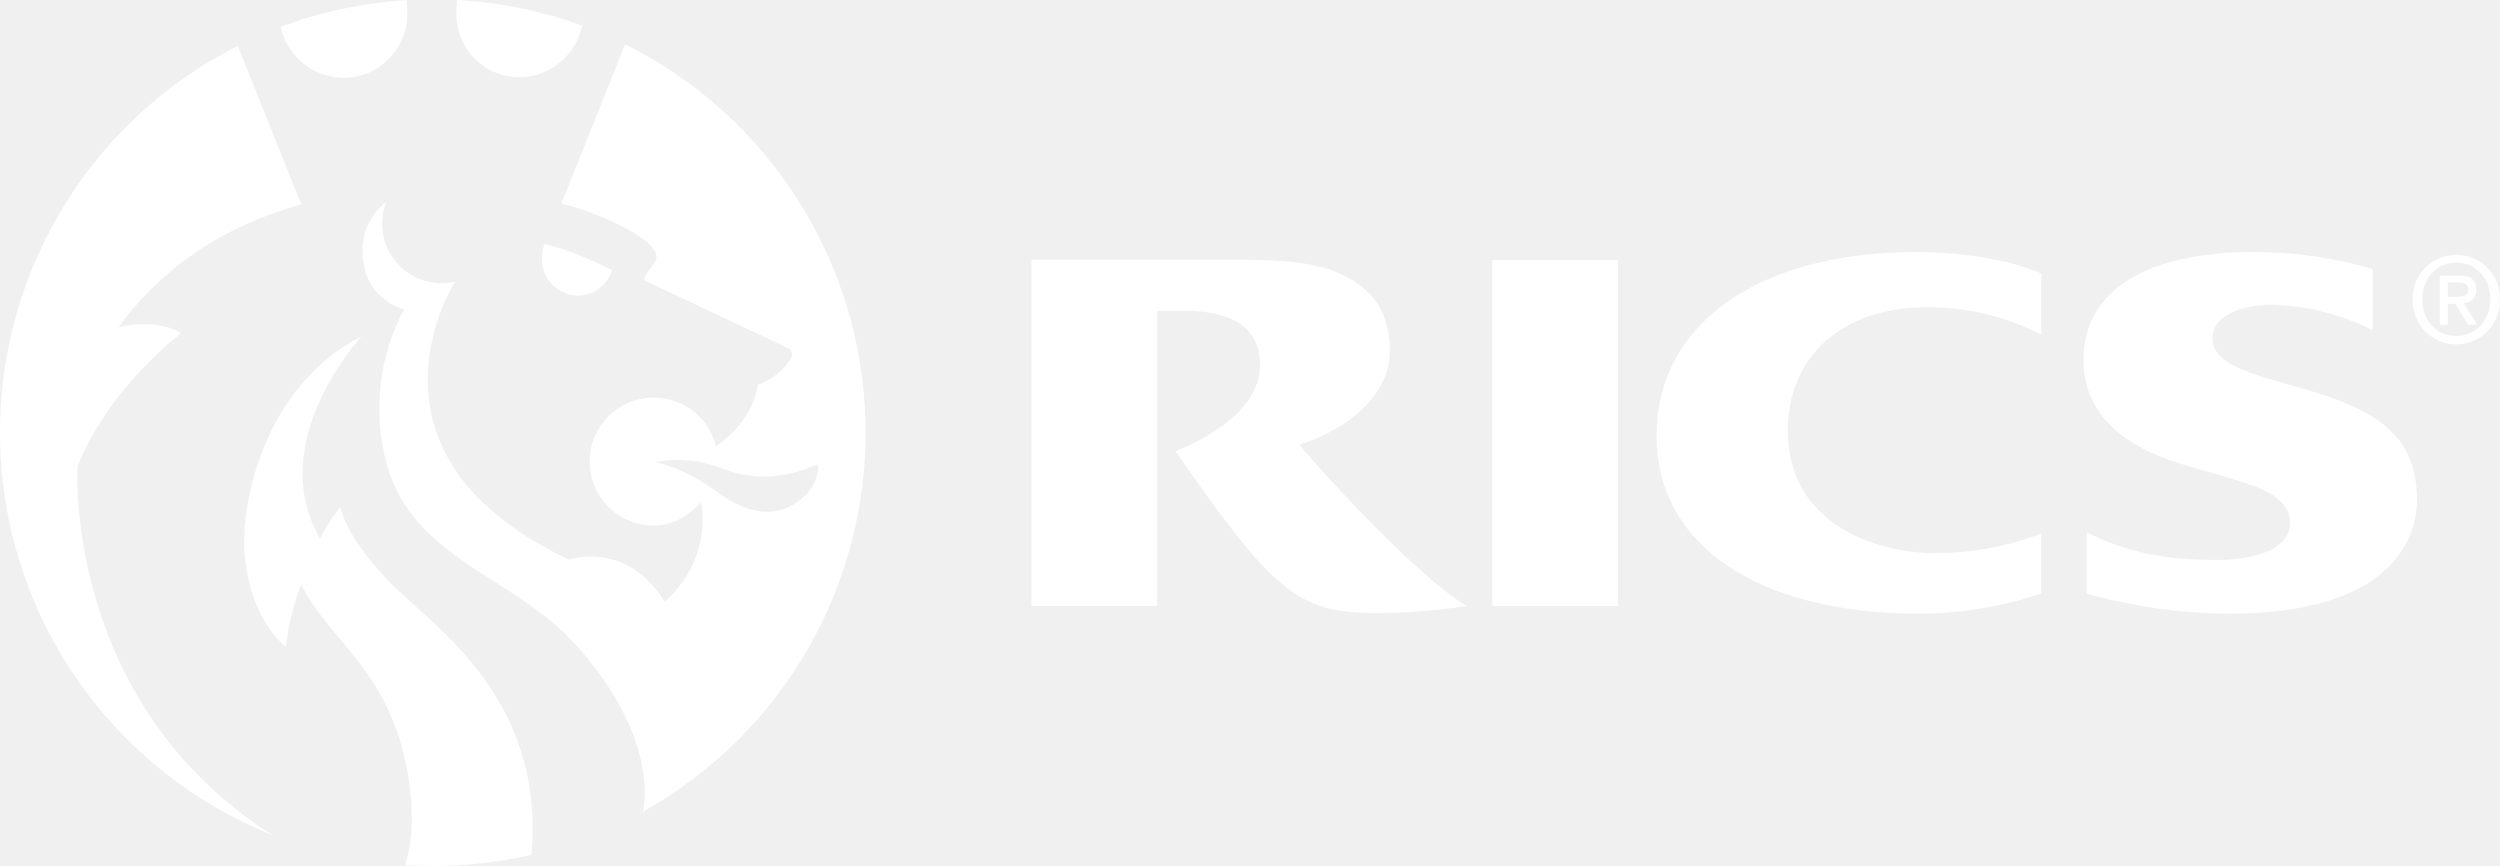
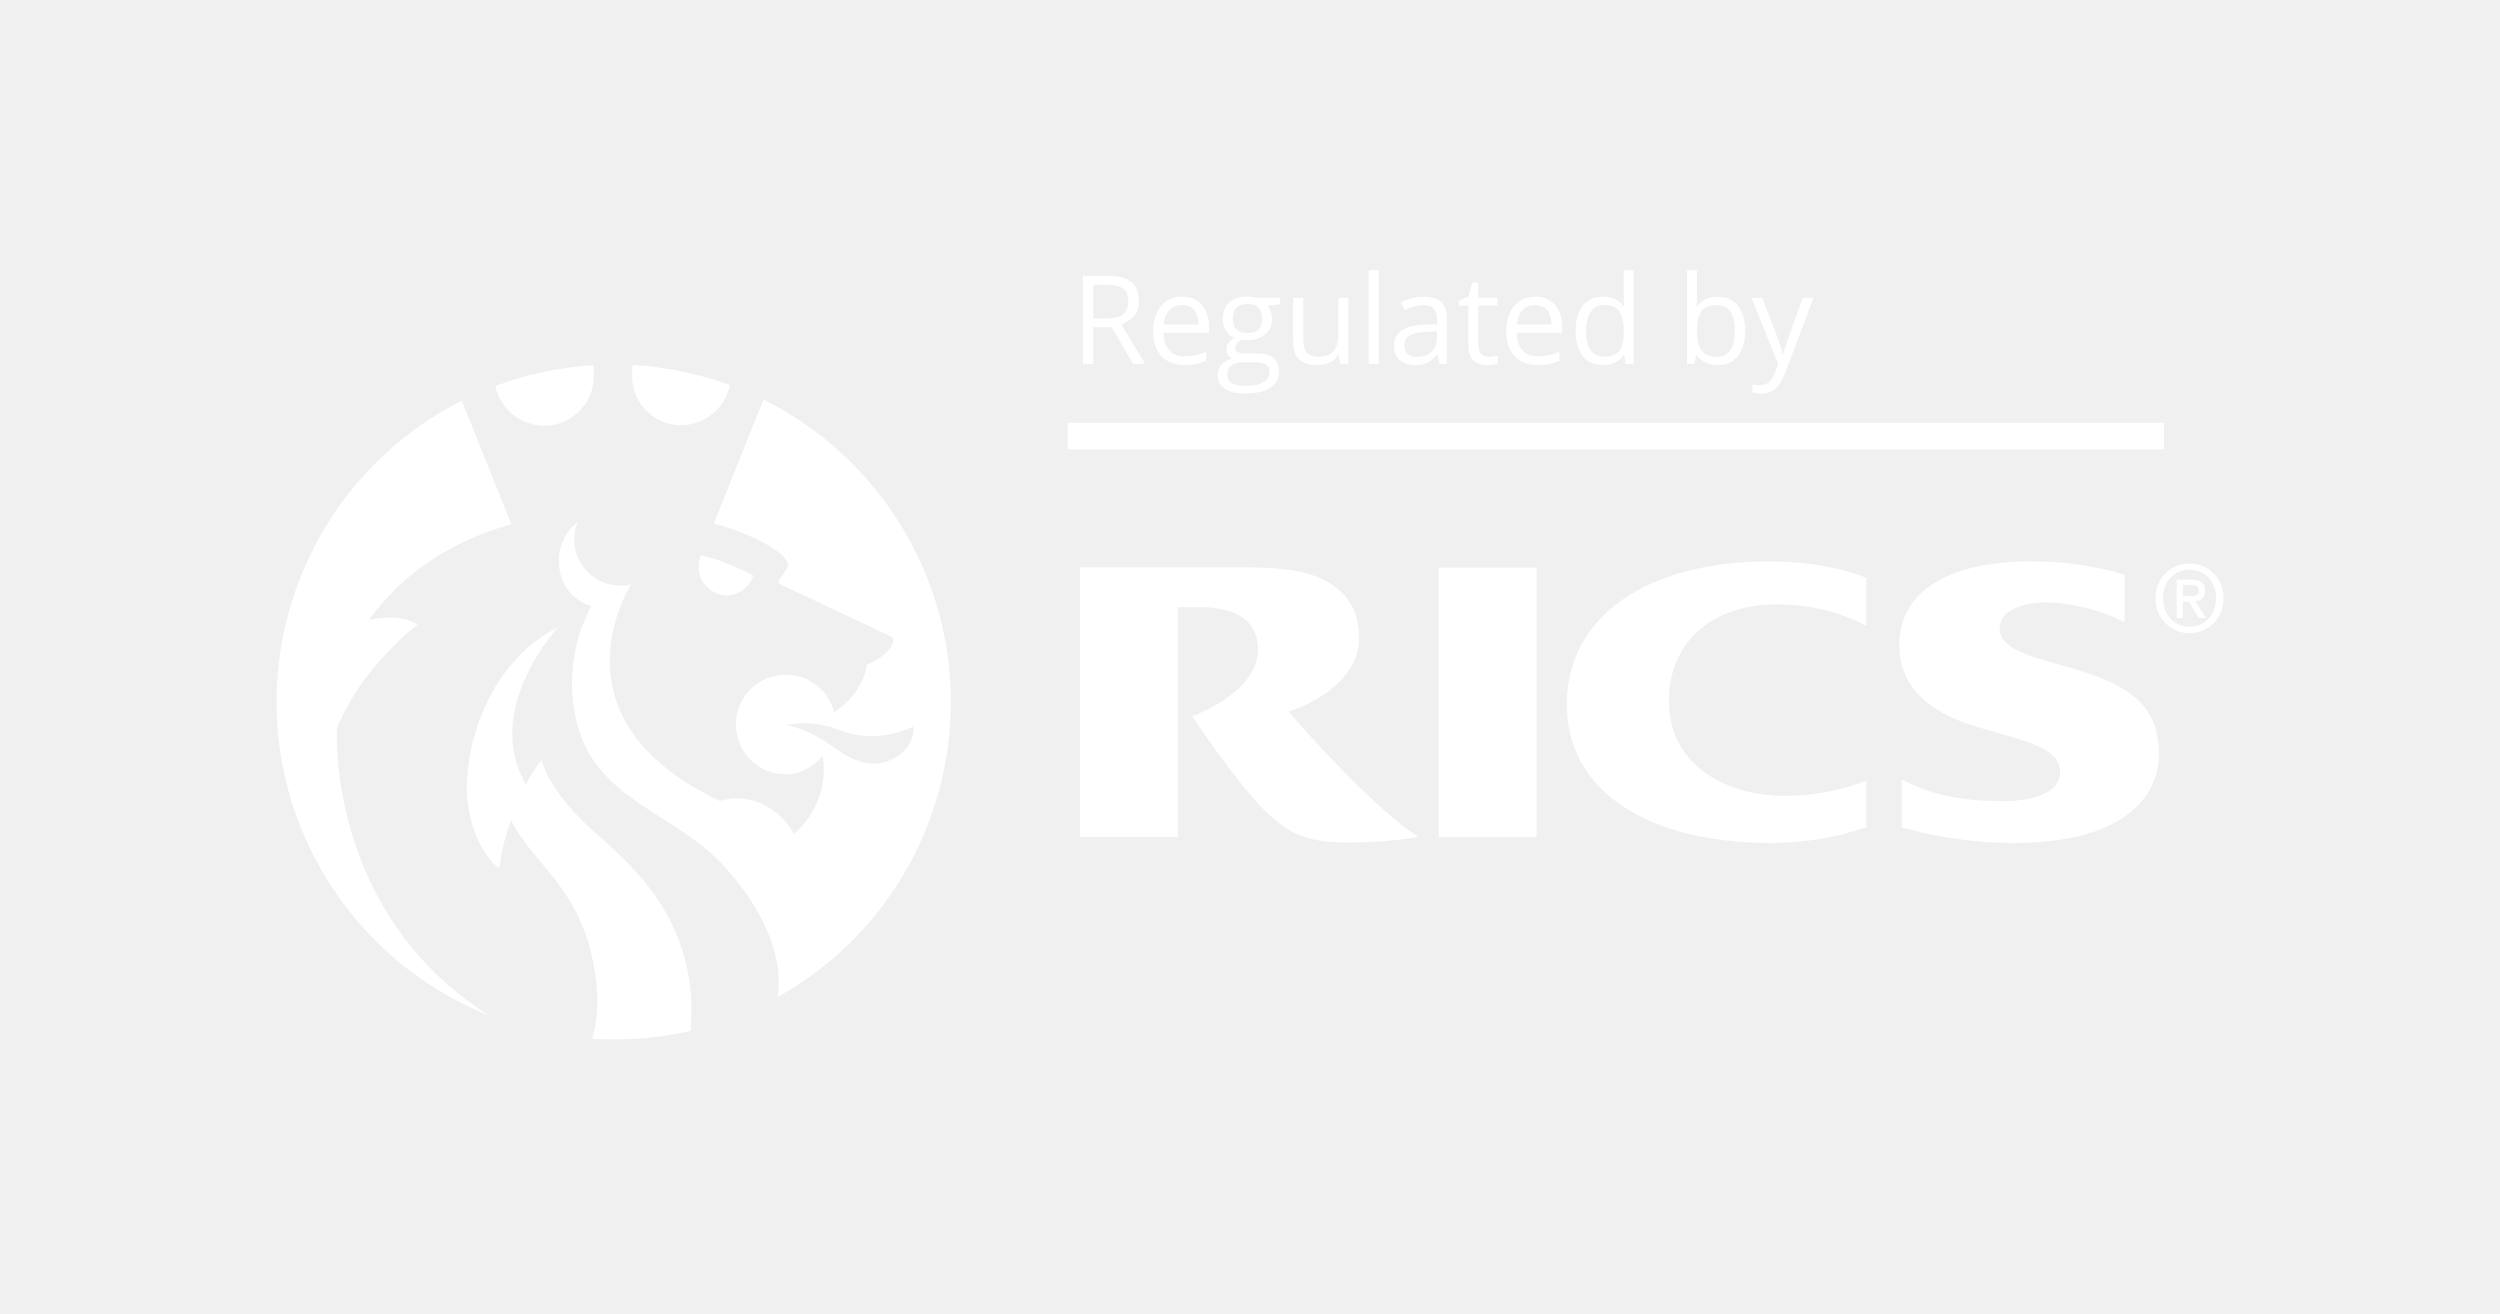
- <svg xmlns="http://www.w3.org/2000/svg" viewBox="0 0 455.24 157.67" width="160px">
-   <defs>
-     <style>.cls-1{fill:#fff;}</style>
-   </defs>
-   <g id="Layer_2" data-name="Layer 2">
-     <g id="Layer_1-2" data-name="Layer 1">
-       <path class="cls-1" d="M14.12,84.94C19.72,70.62,33,60.66,33,60.66c-4.75-2.87-11.42-1.07-11.42-1.07C33.51,43.2,49.64,38.83,54.87,37.19L43.29,8.34A78.94,78.94,0,0,0,49.7,152.1C11.44,127.92,14.12,84.94,14.12,84.94Zm60.23,24.28C63.05,99.12,62,92.35,62,92.35a26.81,26.81,0,0,0-3.7,5.74C48,80.45,65.84,61.26,65.84,61.26c-17.94,9.14-22,30.66-21.31,39.41,1,12.54,7.52,17.06,7.52,17.06a47.41,47.41,0,0,1,2.79-11.32c5,10.33,16.27,15.53,19.48,34.87,1.53,9.12,0,14.65-.55,16.24,1.68.1,3.37.15,5.06.15a79.06,79.06,0,0,0,17.94-2C99.05,130.3,83.14,117.06,74.35,109.22ZM94.66,14.07A11.78,11.78,0,0,0,106,4.68,78.27,78.27,0,0,0,83.24,0a24.82,24.82,0,0,0-.14,2.59A11.47,11.47,0,0,0,94.66,14.07Zm10.59,39.77a6.58,6.58,0,0,0,6.21-4.64s-2.72-1.39-6-2.76a42.42,42.42,0,0,0-6.32-2C97.19,50.16,101.62,53.84,105.25,53.84ZM62.56,14.17a11.6,11.6,0,0,0,11.6-11.6c0-.66,0-1.73-.14-2.54A79,79,0,0,0,51.13,4.89,11.76,11.76,0,0,0,62.56,14.17Zm51.26-6.11-11.6,29c6.6,1.56,19,7,17.14,10.47-.89,1.64-2.79,3.19-1.72,3.67,11.93,5.6,26,12.26,26,12.26a1.29,1.29,0,0,1,.48,1.54c-1.69,3.54-6.14,5.08-6.14,5.08s-.46,6.32-7.61,11.16a11.59,11.59,0,0,0-11.12-8.83,11.64,11.64,0,1,0,.18,23.27c3.3,0,6.14-2,8.26-4.24A19.71,19.71,0,0,1,121,109.57c-4.39-7.34-11.51-9.42-17.37-7.65C63.56,83,82,52.71,82.86,51.28a10,10,0,0,1-2.47.29A10.81,10.81,0,0,1,69.58,40.75a10.49,10.49,0,0,1,.77-4A11.27,11.27,0,0,0,66,45.65c0,9,7.58,10.67,7.58,10.67a38.35,38.35,0,0,0-3.15,28.2c4.81,17.35,23.12,20.36,34.37,32.84C119,133.14,117.64,145,117.07,147.8A79,79,0,0,0,113.82,8.06ZM145.74,91c-3.31,2.6-8.21,3.69-15.13-1.38-6.47-4.8-11.45-5.46-11.45-5.46a22,22,0,0,1,10.2.42c3.38,1.09,5.39,2.26,10.54,2.2a25.93,25.93,0,0,0,9-2.25S149.54,88,145.74,91ZM450.92,52.75c0-1.82-1.1-2.57-3.26-2.57h-3.39v8.94h1.47V55.3h1.38l2.31,3.82h1.67l-2.51-3.93A2.28,2.28,0,0,0,450.92,52.75Zm-5.18,1.3V51.43h1.77c.89,0,1.94.13,1.94,1.21,0,1.3-1,1.41-2.07,1.41ZM423,71.89c-9.41-3.11-20.13-4.54-20.13-10.26,0-4.52,6-6.14,10.88-6.14a43.16,43.16,0,0,1,18.32,4.64V49A76.31,76.31,0,0,0,410.4,45.9c-19.76,0-31,7.11-31,19.63,0,10.09,7.65,15.6,16.45,18.51C406.75,87.63,417,88.76,417,95.18c0,5.35-7.62,6.78-13.24,6.78-9,0-16-1.15-23.77-5V108.1a98.06,98.06,0,0,0,25.9,3.65c28.56,0,34.23-12.82,34.23-20.72C440.09,80.79,434.7,75.74,423,71.89Zm24.3-25.47a7.84,7.84,0,0,0-7.95,8.08,7.93,7.93,0,1,0,15.85,0A7.83,7.83,0,0,0,447.34,46.42Zm0,14.75c-3.85,0-6.22-3-6.22-6.67,0-3.93,2.72-6.68,6.22-6.68s6.18,2.75,6.18,6.68S450.79,61.17,447.34,61.17ZM301.66,79.41c0,19.84,18.46,32.34,47.88,32.34a69.73,69.73,0,0,0,22.16-3.69V97.16a53.88,53.88,0,0,1-19.39,3.56c-10.81,0-26.76-5.38-26.76-22.29,0-13.29,9.69-22.48,25.28-22.48a44.36,44.36,0,0,1,20.87,5V49.79c-5.26-2.31-13.75-3.89-22.79-3.89C320.55,45.9,301.66,58.7,301.66,79.41ZM236.6,81c9.48-3.08,16.48-9.41,16.48-17,0-6.44-2.47-11.45-9.85-14.5-5.63-2.31-14-2.21-20.11-2.21h-35.3v63.05h22.89V56.61h5.21c8.57,0,13.53,3.14,13.53,9.88,0,10.22-15.39,15.64-15.39,15.64,6,8.79,12,16.8,15.58,20.58,6.58,7,11.44,8.92,20.64,8.92a107.56,107.56,0,0,0,16.77-1.28C257.91,104.8,241.43,86.74,236.6,81Zm35.14,29.36h22.89v-63H271.74Z" />
+ <svg xmlns="http://www.w3.org/2000/svg" xmlns:xlink="http://www.w3.org/1999/xlink" version="1.1" id="Layer_1" x="0px" y="0px" viewBox="0 0 765.4 402.28" style="enable-background:new 0 0 765.4 402.28;" xml:space="preserve">
+   <style type="text/css">
+ 	.st0{fill:#FFFFFF;}
+ 	.st1{clip-path:url(#SVGID_00000057119431026008937390000010872062133781067696_);}
+ </style>
+   <g>
+     <g>
+       <path class="st0" d="M334.74,100.19v11.22h-3.14V84.43h7.4c3.31,0,5.75,0.63,7.33,1.9c1.58,1.27,2.37,3.17,2.37,5.72    c0,3.57-1.81,5.98-5.42,7.23l7.32,12.12h-3.71l-6.53-11.22H334.74z M334.74,97.5h4.3c2.21,0,3.84-0.44,4.87-1.32    c1.03-0.88,1.55-2.2,1.55-3.96c0-1.78-0.53-3.07-1.58-3.86c-1.05-0.79-2.74-1.18-5.06-1.18h-4.08V97.5z" />
+       <path class="st0" d="M362.71,111.78c-2.99,0-5.35-0.91-7.08-2.73c-1.73-1.82-2.59-4.35-2.59-7.58c0-3.26,0.8-5.85,2.41-7.77    c1.61-1.92,3.76-2.88,6.47-2.88c2.53,0,4.54,0.83,6.01,2.5c1.48,1.67,2.21,3.87,2.21,6.6v1.94h-13.93    c0.06,2.37,0.66,4.17,1.8,5.41c1.14,1.23,2.74,1.84,4.81,1.84c2.18,0,4.33-0.46,6.46-1.37v2.73c-1.08,0.47-2.11,0.8-3.07,1    C365.24,111.68,364.07,111.78,362.71,111.78z M361.88,93.38c-1.62,0-2.92,0.53-3.88,1.59c-0.96,1.06-1.53,2.52-1.71,4.39h10.57    c0-1.93-0.43-3.41-1.29-4.44C364.7,93.89,363.47,93.38,361.88,93.38z" />
+       <path class="st0" d="M391.87,91.19v1.94l-3.75,0.44c0.35,0.43,0.65,0.99,0.92,1.69c0.27,0.69,0.41,1.48,0.41,2.35    c0,1.98-0.67,3.56-2.03,4.74c-1.35,1.18-3.21,1.77-5.57,1.77c-0.6,0-1.17-0.05-1.7-0.15c-1.3,0.69-1.96,1.56-1.96,2.6    c0,0.55,0.23,0.96,0.68,1.23c0.46,0.26,1.24,0.4,2.34,0.4h3.58c2.19,0,3.87,0.46,5.05,1.38c1.17,0.92,1.76,2.26,1.76,4.02    c0,2.24-0.9,3.95-2.69,5.12c-1.79,1.17-4.41,1.76-7.86,1.76c-2.64,0-4.68-0.49-6.11-1.48c-1.43-0.98-2.15-2.37-2.15-4.17    c0-1.23,0.4-2.29,1.18-3.19c0.79-0.9,1.9-1.51,3.32-1.83c-0.52-0.23-0.95-0.6-1.3-1.09c-0.35-0.49-0.53-1.06-0.53-1.72    c0-0.74,0.2-1.38,0.59-1.94c0.4-0.55,1.01-1.09,1.86-1.61c-1.04-0.43-1.9-1.16-2.55-2.2c-0.66-1.03-0.99-2.21-0.99-3.54    c0-2.21,0.66-3.92,1.99-5.12c1.33-1.2,3.21-1.8,5.65-1.8c1.06,0,2.01,0.12,2.86,0.37H391.87z M375.75,114.8    c0,1.09,0.46,1.92,1.38,2.49s2.25,0.85,3.97,0.85c2.57,0,4.48-0.38,5.71-1.15c1.24-0.77,1.85-1.81,1.85-3.13    c0-1.09-0.34-1.85-1.01-2.28c-0.67-0.42-1.95-0.64-3.82-0.64h-3.67c-1.39,0-2.47,0.33-3.25,1    C376.13,112.61,375.75,113.56,375.75,114.8z M377.41,97.66c0,1.42,0.4,2.49,1.2,3.21c0.8,0.72,1.91,1.09,3.34,1.09    c2.99,0,4.48-1.45,4.48-4.35c0-3.04-1.51-4.56-4.54-4.56c-1.44,0-2.55,0.39-3.32,1.16C377.79,94.99,377.41,96.14,377.41,97.66z" />
+       <path class="st0" d="M399.01,91.19v13.12c0,1.65,0.38,2.88,1.13,3.69c0.75,0.81,1.93,1.22,3.52,1.22c2.12,0,3.66-0.58,4.64-1.73    c0.98-1.16,1.47-3.04,1.47-5.66V91.19h3.06v20.22h-2.53l-0.44-2.71h-0.17c-0.63,1-1.5,1.76-2.61,2.29    c-1.11,0.53-2.38,0.79-3.81,0.79c-2.46,0-4.3-0.59-5.52-1.75c-1.23-1.17-1.84-3.04-1.84-5.61V91.19H399.01z" />
+       <path class="st0" d="M422.09,111.41h-3.06V82.7h3.06V111.41z" />
+       <path class="st0" d="M440.72,111.41l-0.61-2.88h-0.15c-1.01,1.27-2.01,2.12-3.02,2.57c-1,0.45-2.25,0.67-3.76,0.67    c-2,0-3.58-0.52-4.71-1.55c-1.14-1.03-1.71-2.5-1.71-4.41c0-4.08,3.27-6.22,9.8-6.42l3.43-0.11v-1.25c0-1.59-0.34-2.76-1.02-3.51    c-0.68-0.76-1.77-1.14-3.28-1.14c-1.68,0-3.59,0.52-5.72,1.55l-0.94-2.34c1-0.54,2.09-0.96,3.28-1.27    c1.19-0.31,2.38-0.46,3.57-0.46c2.41,0,4.2,0.54,5.36,1.61c1.16,1.07,1.74,2.79,1.74,5.15v13.8H440.72z M433.8,109.25    c1.91,0,3.41-0.52,4.49-1.57c1.09-1.05,1.63-2.51,1.63-4.39v-1.83l-3.06,0.13c-2.44,0.09-4.19,0.46-5.27,1.13    c-1.08,0.67-1.62,1.71-1.62,3.13c0,1.11,0.33,1.95,1.01,2.53C431.65,108.96,432.59,109.25,433.8,109.25z" />
+       <path class="st0" d="M455.83,109.25c0.54,0,1.06-0.04,1.57-0.12c0.51-0.08,0.9-0.16,1.2-0.25v2.34c-0.33,0.16-0.82,0.29-1.47,0.4    c-0.65,0.11-1.23,0.16-1.74,0.16c-3.91,0-5.87-2.06-5.87-6.18V93.57h-2.9v-1.48l2.9-1.27l1.29-4.32h1.77v4.69h5.87v2.38h-5.87    v11.9c0,1.22,0.29,2.15,0.87,2.8C454.03,108.92,454.82,109.25,455.83,109.25z" />
+       <path class="st0" d="M470.84,111.78c-2.99,0-5.35-0.91-7.08-2.73c-1.73-1.82-2.59-4.35-2.59-7.58c0-3.26,0.8-5.85,2.41-7.77    c1.61-1.92,3.76-2.88,6.47-2.88c2.53,0,4.54,0.83,6.01,2.5c1.48,1.67,2.21,3.87,2.21,6.6v1.94h-13.93    c0.06,2.37,0.66,4.17,1.8,5.41c1.14,1.23,2.74,1.84,4.81,1.84c2.18,0,4.33-0.46,6.46-1.37v2.73c-1.08,0.47-2.11,0.8-3.07,1    C473.37,111.68,472.2,111.78,470.84,111.78z M470.01,93.38c-1.62,0-2.92,0.53-3.88,1.59c-0.96,1.06-1.53,2.52-1.71,4.39h10.57    c0-1.93-0.43-3.41-1.29-4.44C472.83,93.89,471.6,93.38,470.01,93.38z" />
+       <path class="st0" d="M497.29,108.69h-0.17c-1.41,2.05-3.53,3.08-6.35,3.08c-2.64,0-4.7-0.9-6.17-2.71    c-1.47-1.81-2.21-4.38-2.21-7.71c0-3.33,0.74-5.92,2.21-7.77c1.48-1.84,3.53-2.77,6.16-2.77c2.74,0,4.85,1,6.31,2.99h0.24    l-0.13-1.46l-0.07-1.42V82.7h3.06v28.71h-2.49L497.29,108.69z M491.17,109.21c2.09,0,3.61-0.57,4.55-1.71    c0.94-1.14,1.41-2.98,1.41-5.51v-0.65c0-2.86-0.48-4.91-1.43-6.13c-0.95-1.23-2.47-1.84-4.57-1.84c-1.79,0-3.17,0.7-4.12,2.1    c-0.95,1.39-1.43,3.37-1.43,5.91c0,2.58,0.47,4.53,1.42,5.85C487.95,108.55,489.34,109.21,491.17,109.21z" />
+       <path class="st0" d="M525.91,90.85c2.66,0,4.72,0.91,6.19,2.72c1.47,1.82,2.2,4.38,2.2,7.7c0,3.32-0.74,5.9-2.22,7.74    c-1.48,1.84-3.54,2.76-6.17,2.76c-1.32,0-2.52-0.24-3.61-0.73c-1.09-0.49-2-1.23-2.74-2.24h-0.22l-0.65,2.6h-2.2V82.7h3.06v6.97    c0,1.56-0.05,2.97-0.15,4.21h0.15C520.99,91.86,523.1,90.85,525.91,90.85z M525.47,93.42c-2.09,0-3.6,0.6-4.52,1.8    c-0.92,1.2-1.38,3.22-1.38,6.06c0,2.84,0.47,4.87,1.42,6.1c0.95,1.23,2.47,1.84,4.56,1.84c1.88,0,3.28-0.69,4.21-2.06    c0.92-1.37,1.38-3.34,1.38-5.91c0-2.63-0.46-4.59-1.38-5.89S527.4,93.42,525.47,93.42z" />
+       <path class="st0" d="M536.26,91.19h3.28l4.43,11.53c0.97,2.63,1.57,4.53,1.81,5.7h0.15c0.16-0.63,0.5-1.7,1-3.22    c0.51-1.52,2.18-6.19,5.01-14.01h3.28l-8.69,23.03c-0.86,2.27-1.87,3.89-3.02,4.84c-1.15,0.95-2.56,1.43-4.23,1.43    c-0.94,0-1.86-0.11-2.77-0.31v-2.45c0.67,0.15,1.43,0.22,2.27,0.22c2.1,0,3.6-1.18,4.5-3.54l1.13-2.88L536.26,91.19z" />
+     </g>
+     <g>
+       <defs>
+         <rect id="SVGID_1_" x="82.7" y="109.81" width="600" height="209.77" />
+       </defs>
+       <clipPath id="SVGID_00000006683534735210311680000004793036444011364525_">
+         <use xlink:href="#SVGID_1_" style="overflow:visible;" />
+       </clipPath>
+       <g style="clip-path:url(#SVGID_00000006683534735210311680000004793036444011364525_);">
+         <path class="st0" d="M103.18,222.99c7.33-18.75,24.72-31.79,24.72-31.79c-6.22-3.76-14.95-1.4-14.95-1.4     c15.62-21.46,36.74-27.18,43.59-29.33l-15.16-37.78c-50.93,25.78-71.33,87.97-45.55,138.9c11.37,22.47,30.55,40.01,53.94,49.34     C99.67,279.27,103.18,222.99,103.18,222.99 M182.04,254.78c-14.8-13.22-16.17-22.09-16.17-22.09c-1.93,2.29-3.55,4.81-4.84,7.52     c-13.49-23.1,9.87-48.22,9.87-48.22c-23.49,11.97-28.81,40.15-27.9,51.6c1.31,16.42,9.85,22.34,9.85,22.34     c0.6-5.07,1.83-10.05,3.65-14.82c6.55,13.53,21.3,20.34,25.5,45.66c2.01,11.94,0,19.18-0.72,21.26c2.2,0.13,4.41,0.2,6.62,0.2     c7.91,0.03,15.79-0.85,23.49-2.62C214.38,282.39,193.55,265.05,182.04,254.78 M208.64,130.19c7.21-0.12,13.38-5.23,14.85-12.29     c-9.57-3.51-19.62-5.58-29.8-6.13c-0.12,1.13-0.18,2.26-0.18,3.39c-0.01,8.29,6.71,15.02,15.01,15.03     C208.55,130.2,208.59,130.2,208.64,130.19 M222.5,182.27c3.74-0.04,7.03-2.5,8.13-6.08c0,0-3.56-1.82-7.86-3.61     c-2.69-1.09-5.45-1.96-8.27-2.62C211.95,177.45,217.75,182.27,222.5,182.27 M166.61,130.33c8.39,0,15.19-6.8,15.19-15.19     c0-0.86,0-2.26-0.18-3.33c-10.25,0.62-20.35,2.77-29.97,6.36C153.16,125.23,159.38,130.28,166.61,130.33 M233.73,122.33     l-15.19,37.97c8.64,2.04,24.88,9.17,22.44,13.71c-1.17,2.15-3.65,4.18-2.25,4.8c15.62,7.33,34.04,16.05,34.04,16.05     c0.66,0.44,0.92,1.28,0.63,2.02c-2.21,4.64-8.04,6.65-8.04,6.65s-0.6,8.27-9.96,14.61c-1.65-6.72-7.64-11.48-14.56-11.56     c-8.42-0.17-15.38,6.51-15.55,14.93c-0.17,8.42,6.51,15.38,14.93,15.55c0.29,0.01,0.57,0.01,0.86-0.01     c4.32,0,8.04-2.62,10.81-5.55c1.43,8.9-1.89,17.9-8.76,23.74c-5.75-9.61-15.07-12.34-22.74-10.02     c-52.47-24.77-28.32-64.43-27.19-66.31c-1.06,0.26-2.15,0.39-3.24,0.38c-7.82,0-14.15-6.33-14.15-14.15v-0.01     c-0.01-1.79,0.33-3.57,1.01-5.24c-3.6,2.8-5.7,7.1-5.7,11.65c0,11.78,9.93,13.97,9.93,13.97c-6.05,11.33-7.52,24.54-4.13,36.92     c6.3,22.72,30.27,26.66,45,43c18.59,20.66,16.81,36.19,16.07,39.86c49.91-27.8,67.83-90.8,40.03-140.71     C267.85,146.36,252.41,131.62,233.73,122.33 M275.52,230.93c-4.33,3.4-10.75,4.83-19.81-1.81c-8.47-6.28-14.99-7.15-14.99-7.15     c4.43-0.87,9.01-0.68,13.36,0.55c4.42,1.43,7.06,2.96,13.8,2.88c4.07-0.27,8.06-1.27,11.78-2.95     C279.66,222.45,280.5,227,275.52,230.93 M675.12,180.84c0-2.38-1.44-3.37-4.27-3.37h-4.44v11.71h1.92v-5h1.81l3.03,5h2.19     l-3.28-5.15c1.65,0.04,3.02-1.26,3.06-2.91C675.13,181.03,675.13,180.94,675.12,180.84 M668.34,182.54v-3.43h2.32     c1.17,0,2.54,0.17,2.54,1.58c0,1.7-1.31,1.85-2.71,1.85H668.34z M638.56,205.9c-12.32-4.07-26.36-5.95-26.36-13.44     c0-5.92,7.86-8.04,14.25-8.04c8.35,0.23,16.54,2.3,23.99,6.08v-14.57c-9.21-2.71-18.77-4.08-28.37-4.06     c-25.87,0-40.59,9.31-40.59,25.7c0,13.21,10.02,20.43,21.54,24.24c14.27,4.7,27.69,6.18,27.69,14.59c0,7.01-9.98,8.88-17.34,8.88     c-11.78,0-20.95-1.51-31.12-6.55v14.59c11.04,3.1,22.45,4.71,33.91,4.78c37.4,0,44.82-16.79,44.82-27.13     C660.94,217.56,653.88,210.94,638.56,205.9 M670.38,172.55c-5.67-0.08-10.33,4.45-10.42,10.12c0,0.15,0,0.31,0.01,0.46     c-0.2,5.73,4.28,10.54,10.01,10.74c5.73,0.21,10.54-4.28,10.74-10.01c0.01-0.25,0.01-0.49,0-0.74     c0.18-5.66-4.26-10.39-9.92-10.57c-0.12-0.01-0.25-0.01-0.37-0.01H670.38z M670.38,191.87c-5.04,0-8.15-3.93-8.15-8.73     c0-5.15,3.56-8.75,8.15-8.75c4.58,0,8.09,3.6,8.09,8.75s-3.52,8.73-8.04,8.73H670.38z M479.68,215.75     c0,25.98,24.17,42.35,62.69,42.35c9.87-0.03,19.67-1.66,29.02-4.83v-14.27c-8.1,3.1-16.71,4.68-25.39,4.66     c-14.15,0-35.04-7.04-35.04-29.19c0-17.4,12.69-29.43,33.1-29.43c9.51-0.09,18.89,2.16,27.33,6.55v-14.61     c-6.89-3.03-18.01-5.09-29.84-5.09C504.41,171.87,479.68,188.63,479.68,215.75 M394.49,217.83     c12.41-4.03,21.58-12.32,21.58-22.26c0-8.43-3.24-14.99-12.9-18.99c-7.37-3.02-18.33-2.89-26.33-2.89h-46.22v82.56h29.97V185.9     h6.82c11.22,0,17.72,4.11,17.72,12.94c0,13.38-20.15,20.48-20.15,20.48c7.86,11.51,15.71,22,20.4,26.95     c8.61,9.17,14.98,11.68,27.02,11.68c7.35,0.02,14.69-0.55,21.96-1.68C422.4,248.99,400.82,225.35,394.49,217.83 M440.5,256.28     h29.97v-82.49H440.5V256.28z" />
+       </g>
+     </g>
+     <g>
+       <rect x="326.91" y="129.45" class="st0" width="335.6" height="8.1" />
    </g>
  </g>
</svg>
